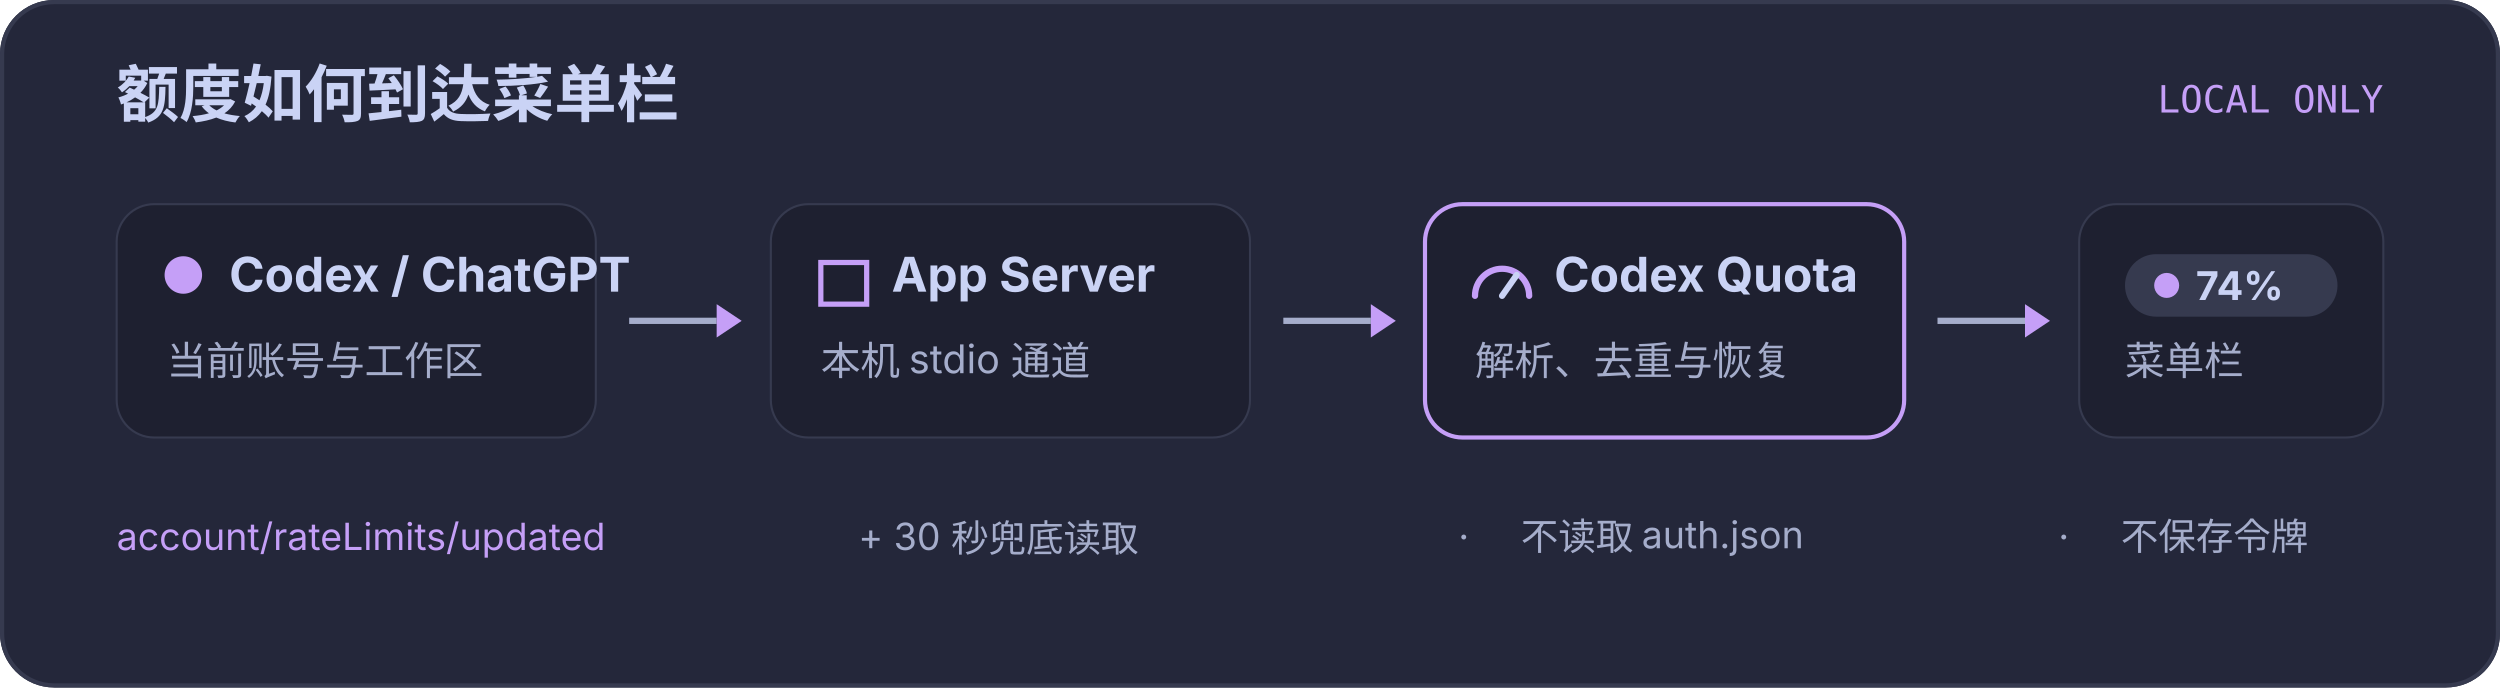
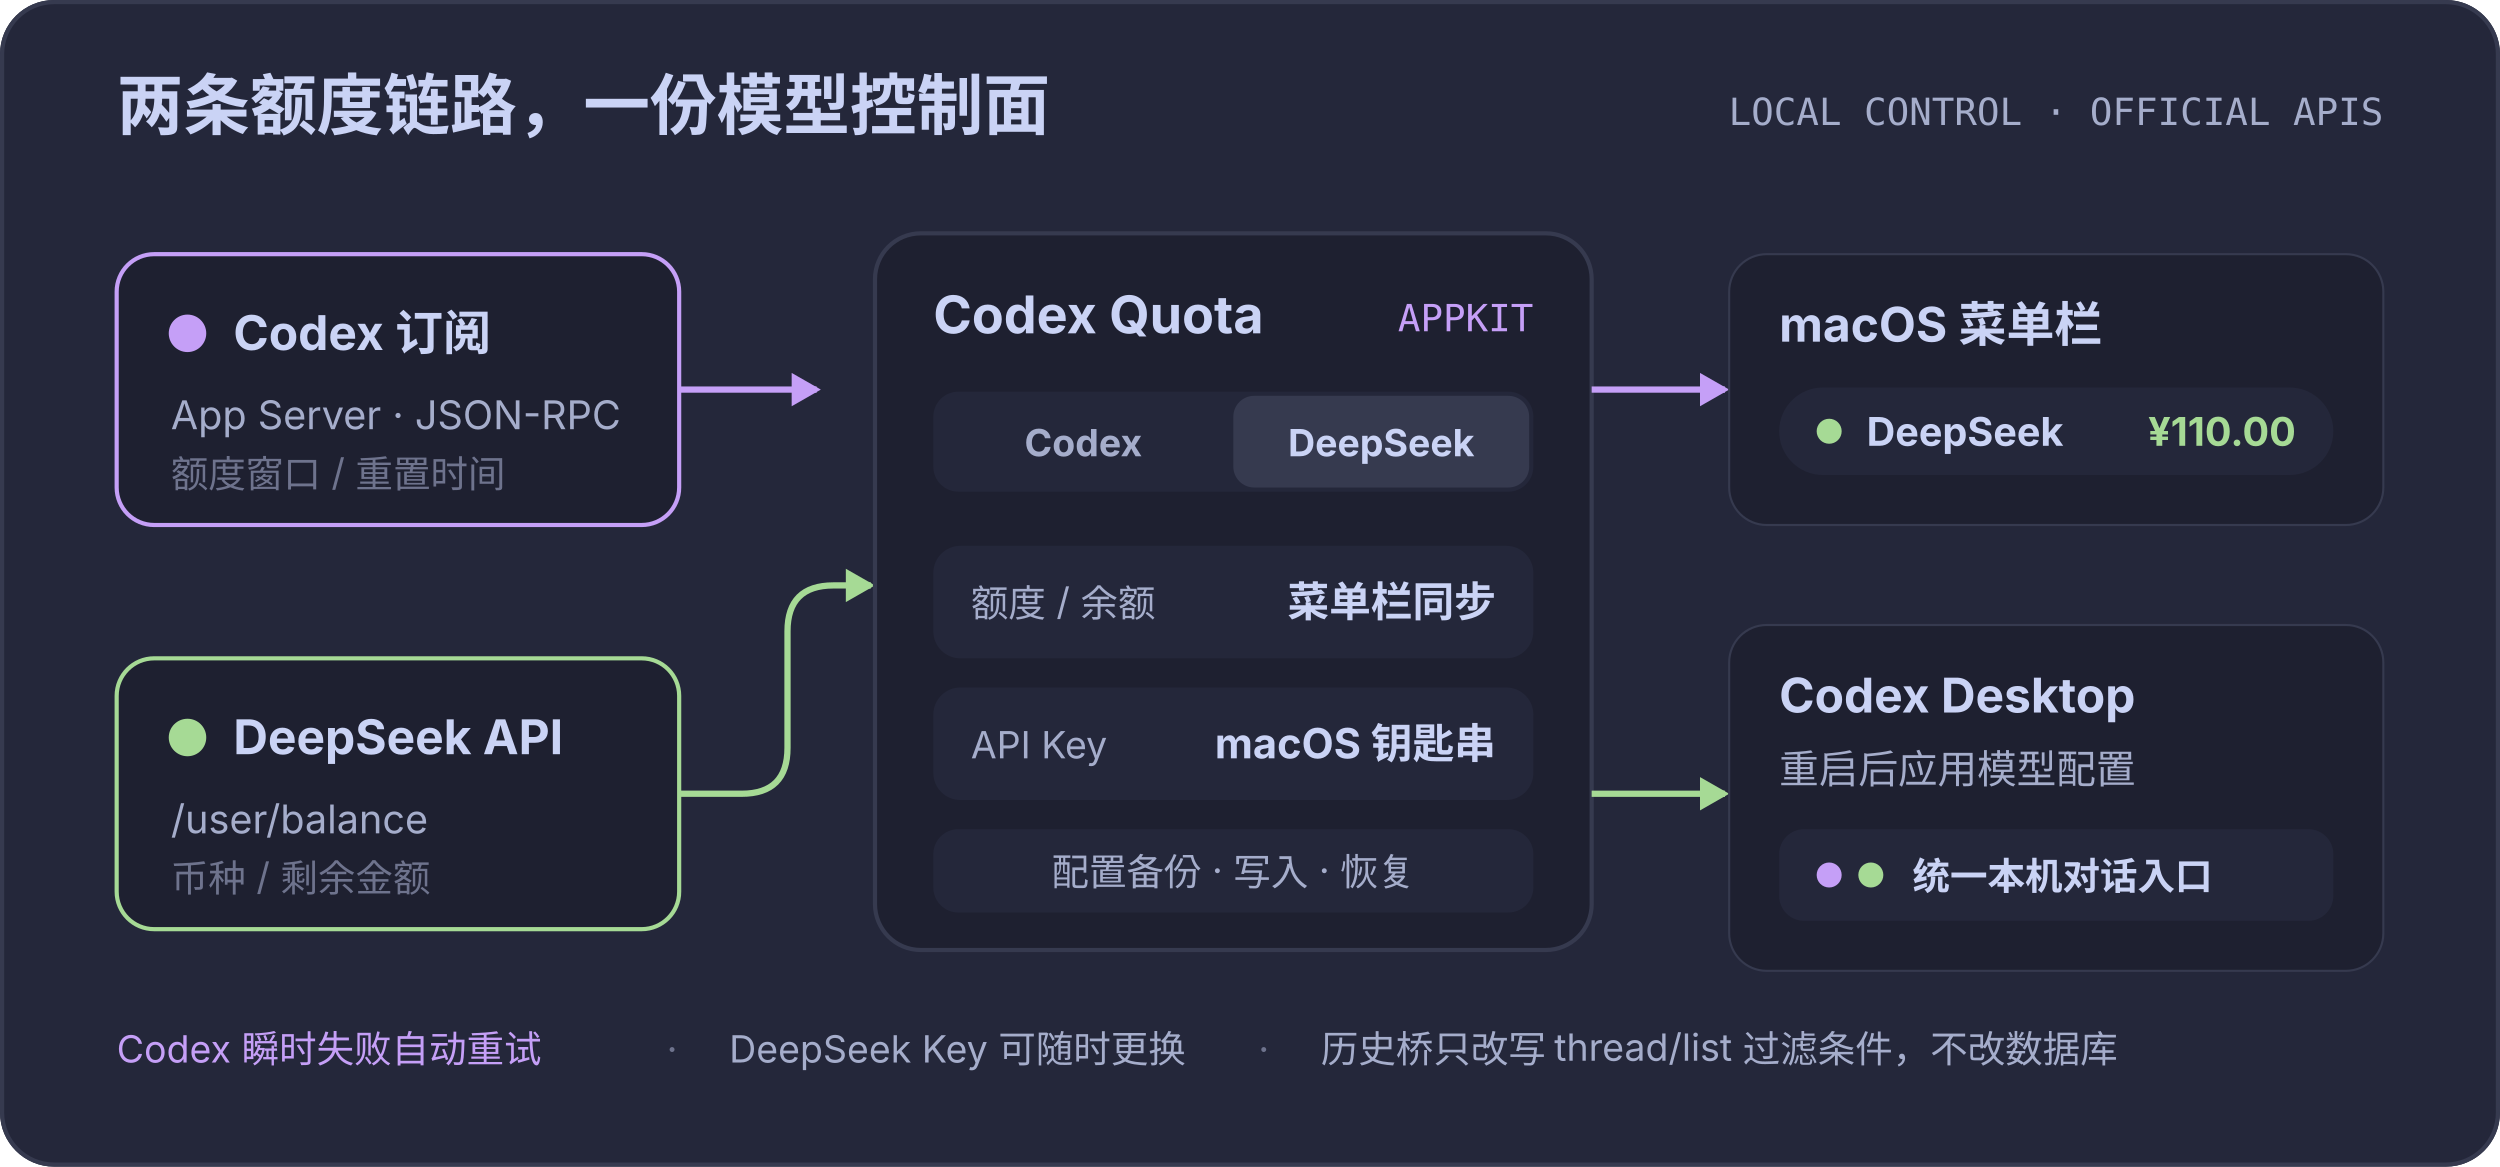
- <svg xmlns="http://www.w3.org/2000/svg" width="1200" height="330" viewBox="0 0 1200 330" role="img" aria-labelledby="title desc">
-   <rect width="1200" height="330" rx="26" fill="#24273A" />
-   <rect x="1" y="1" width="1198" height="328" rx="25" fill="none" stroke="#363A4F" stroke-width="2" />
+ <svg xmlns="http://www.w3.org/2000/svg" width="1200" height="560" viewBox="0 0 1200 560" role="img" aria-labelledby="title desc">
+   <rect width="1200" height="560" rx="26" fill="#24273A" />
+   <rect x="1" y="1" width="1198" height="558" rx="25" fill="none" stroke="#363A4F" stroke-width="2" />
  <g font-family="-apple-system, BlinkMacSystemFont, 'Segoe UI', 'PingFang SC', sans-serif">
-     <text x="56" y="56" fill="#CAD3F5" font-size="30" font-weight="720">额度如何到达菜单栏</text>
-     <text x="1144" y="54" text-anchor="end" fill="#C59FF7" font-size="18" font-family="ui-monospace, SFMono-Regular, Menlo, monospace">LOCAL ONLY</text>
-     <g transform="translate(56 98)">
-       <rect width="230" height="112" rx="18" fill="#1E2030" stroke="#363A4F" />
-       <circle cx="32" cy="34" r="9" fill="#C59FF7" />
-       <text x="54" y="42" fill="#CAD3F5" font-size="23" font-weight="680">Codex / ChatGPT</text>
-       <text x="24" y="82" fill="#A5ADCB" font-size="19">当前账号与工作区</text>
+     <text x="56" y="62" fill="#CAD3F5" font-size="32" font-weight="740">两条额度链路，一份模型控制面</text>
+     <text x="1144" y="60" text-anchor="end" fill="#A5ADCB" font-size="18" font-family="ui-monospace, SFMono-Regular, Menlo, monospace">LOCAL CONTROL · OFFICIAL APIS</text>
+     <g id="codex-source" transform="translate(56 122)">
+       <rect width="270" height="130" rx="18" fill="#1E2030" stroke="#C59FF7" stroke-width="2" />
+       <circle cx="34" cy="38" r="9" fill="#C59FF7" />
+       <text x="56" y="46" fill="#CAD3F5" font-size="23" font-weight="700">Codex 订阅</text>
+       <text x="26" y="84" fill="#A5ADCB" font-size="19">App Server · JSON-RPC</text>
+       <text x="26" y="112" fill="#6E738D" font-size="18">额度窗口 / 重置时间</text>
    </g>
-     <line x1="302" y1="154" x2="344" y2="154" stroke="#A5ADCB" stroke-width="3" />
-     <path d="M344 146 L356 154 L344 162 Z" fill="#C59FF7" />
-     <g transform="translate(370 98)">
-       <rect width="230" height="112" rx="18" fill="#1E2030" stroke="#363A4F" />
-       <path d="M24 28 H46 V48 H24 Z" fill="none" stroke="#C59FF7" stroke-width="2.5" />
-       <text x="58" y="42" fill="#CAD3F5" font-size="23" font-weight="680">App Server</text>
-       <text x="24" y="82" fill="#A5ADCB" font-size="19">本机 stdio 通道</text>
+     <g id="deepseek-source" transform="translate(56 316)">
+       <rect width="270" height="130" rx="18" fill="#1E2030" stroke="#A6DA95" stroke-width="2" />
+       <circle cx="34" cy="38" r="9" fill="#A6DA95" />
+       <text x="56" y="46" fill="#CAD3F5" font-size="23" font-weight="700">DeepSeek API</text>
+       <text x="26" y="84" fill="#A5ADCB" font-size="19">/user/balance</text>
+       <text x="26" y="112" fill="#6E738D" font-size="18">币种 / 剩余金额</text>
    </g>
-     <line x1="616" y1="154" x2="658" y2="154" stroke="#A5ADCB" stroke-width="3" />
-     <path d="M658 146 L670 154 L658 162 Z" fill="#C59FF7" />
-     <g transform="translate(684 98)">
-       <rect width="230" height="112" rx="18" fill="#1E2030" stroke="#C59FF7" stroke-width="2" />
-       <path d="M24 44 A13 13 0 0 1 50 44" fill="none" stroke="#C59FF7" stroke-width="3" stroke-linecap="round" />
-       <path d="M37 44 L44 34" fill="none" stroke="#CAD3F5" stroke-width="3" stroke-linecap="round" />
-       <text x="62" y="42" fill="#CAD3F5" font-size="23" font-weight="680">Codex Quota</text>
-       <text x="24" y="82" fill="#A5ADCB" font-size="19">解析、去重与恢复</text>
+     <path d="M326 187 H392" fill="none" stroke="#C59FF7" stroke-width="3" />
+     <path d="M380 179 L394 187 L380 195 Z" fill="#C59FF7" />
+     <path d="M326 381 H356 Q378 381 378 359 V303 Q378 281 400 281 H418" fill="none" stroke="#A6DA95" stroke-width="3" />
+     <path d="M406 273 L420 281 L406 289 Z" fill="#A6DA95" />
+     <g id="quota-core" transform="translate(420 112)">
+       <rect width="344" height="344" rx="22" fill="#1E2030" stroke="#363A4F" stroke-width="2" />
+       <text x="28" y="48" fill="#CAD3F5" font-size="25" font-weight="740">Codex Quota</text>
+       <text x="316" y="47" text-anchor="end" fill="#C59FF7" font-size="18" font-family="ui-monospace, SFMono-Regular, Menlo, monospace">APPKIT</text>
+       <rect x="28" y="76" width="288" height="48" rx="12" fill="#24273A" />
+       <rect x="172" y="78" width="142" height="44" rx="10" fill="#363A4F" />
+       <text x="100" y="107" text-anchor="middle" fill="#A5ADCB" font-size="18" font-weight="650">Codex</text>
+       <text x="243" y="107" text-anchor="middle" fill="#CAD3F5" font-size="18" font-weight="700">DeepSeek</text>
+       <g transform="translate(28 150)">
+         <rect width="288" height="54" rx="13" fill="#24273A" />
+         <text x="18" y="34" fill="#A5ADCB" font-size="18">额度 / 余额</text>
+         <text x="270" y="34" text-anchor="end" fill="#CAD3F5" font-size="20" font-weight="700">菜单栏同步</text>
+       </g>
+       <g transform="translate(28 218)">
+         <rect width="288" height="54" rx="13" fill="#24273A" />
+         <text x="18" y="34" fill="#A5ADCB" font-size="18">API Key</text>
+         <text x="270" y="34" text-anchor="end" fill="#CAD3F5" font-size="20" font-weight="700">macOS 钥匙串</text>
+       </g>
+       <g transform="translate(28 286)">
+         <rect width="288" height="40" rx="12" fill="#24273A" />
+         <text x="144" y="27" text-anchor="middle" fill="#A5ADCB" font-size="18">配置备份 · 写入 · 恢复</text>
+       </g>
    </g>
-     <line x1="930" y1="154" x2="972" y2="154" stroke="#A5ADCB" stroke-width="3" />
-     <path d="M972 146 L984 154 L972 162 Z" fill="#C59FF7" />
-     <g transform="translate(998 98)">
-       <rect width="146" height="112" rx="18" fill="#1E2030" stroke="#363A4F" />
-       <rect x="22" y="24" width="102" height="30" rx="15" fill="#363A4F" />
-       <circle cx="42" cy="39" r="6" fill="#C59FF7" />
-       <text x="56" y="46" fill="#CAD3F5" font-size="19" font-weight="680">74%</text>
-       <text x="22" y="82" fill="#A5ADCB" font-size="19">菜单栏</text>
+     <path d="M764 187 H828" fill="none" stroke="#C59FF7" stroke-width="3" />
+     <path d="M816 179 L830 187 L816 195 Z" fill="#C59FF7" />
+     <path d="M764 381 H828" fill="none" stroke="#A6DA95" stroke-width="3" />
+     <path d="M816 373 L830 381 L816 389 Z" fill="#A6DA95" />
+     <g id="menu-output" transform="translate(830 122)">
+       <rect width="314" height="130" rx="18" fill="#1E2030" stroke="#363A4F" />
+       <text x="24" y="42" fill="#CAD3F5" font-size="23" font-weight="700">macOS 菜单栏</text>
+       <rect x="24" y="64" width="266" height="42" rx="21" fill="#24273A" />
+       <circle cx="48" cy="85" r="6" fill="#A6DA95" />
+       <text x="66" y="92" fill="#CAD3F5" font-size="19" font-weight="700">DeepSeek</text>
+       <text x="272" y="92" text-anchor="end" fill="#A6DA95" font-size="19" font-weight="740">¥110.00</text>
    </g>
-     <g transform="translate(56 264)" font-family="-apple-system, BlinkMacSystemFont, 'Segoe UI', 'PingFang SC', sans-serif" font-size="18">
-       <text x="0" y="0" fill="#C59FF7">account/rateLimits/updated</text>
-       <text x="356" y="0" fill="#A5ADCB">+ 30 秒兜底读取</text>
-       <text x="644" y="0" fill="#A5ADCB">·</text>
-       <text x="674" y="0" fill="#A5ADCB">不读取 auth.json</text>
-       <text x="932" y="0" fill="#A5ADCB">·</text>
-       <text x="962" y="0" fill="#A5ADCB">不保存令牌</text>
+     <g id="codex-output" transform="translate(830 300)">
+       <rect width="314" height="166" rx="18" fill="#1E2030" stroke="#363A4F" />
+       <text x="24" y="42" fill="#CAD3F5" font-size="23" font-weight="700">Codex Desktop</text>
+       <text x="24" y="76" fill="#A5ADCB" font-size="19">重启后应用模型配置</text>
+       <rect x="24" y="98" width="266" height="44" rx="12" fill="#24273A" />
+       <circle cx="48" cy="120" r="6" fill="#C59FF7" />
+       <circle cx="68" cy="120" r="6" fill="#A6DA95" />
+       <text x="88" y="127" fill="#CAD3F5" font-size="18" font-weight="650">统一本机对话入口</text>
+     </g>
+     <g transform="translate(56 510)" font-size="18">
+       <text x="0" y="0" fill="#C59FF7">Codex 瞬时失败自动重试</text>
+       <text x="264" y="0" fill="#6E738D">·</text>
+       <text x="294" y="0" fill="#A5ADCB">DeepSeek Key 可随时更换</text>
+       <text x="548" y="0" fill="#6E738D">·</text>
+       <text x="578" y="0" fill="#A5ADCB">历史桥只改写 thread/list 过滤条件，不改数据库</text>
    </g>
  </g>
</svg>
